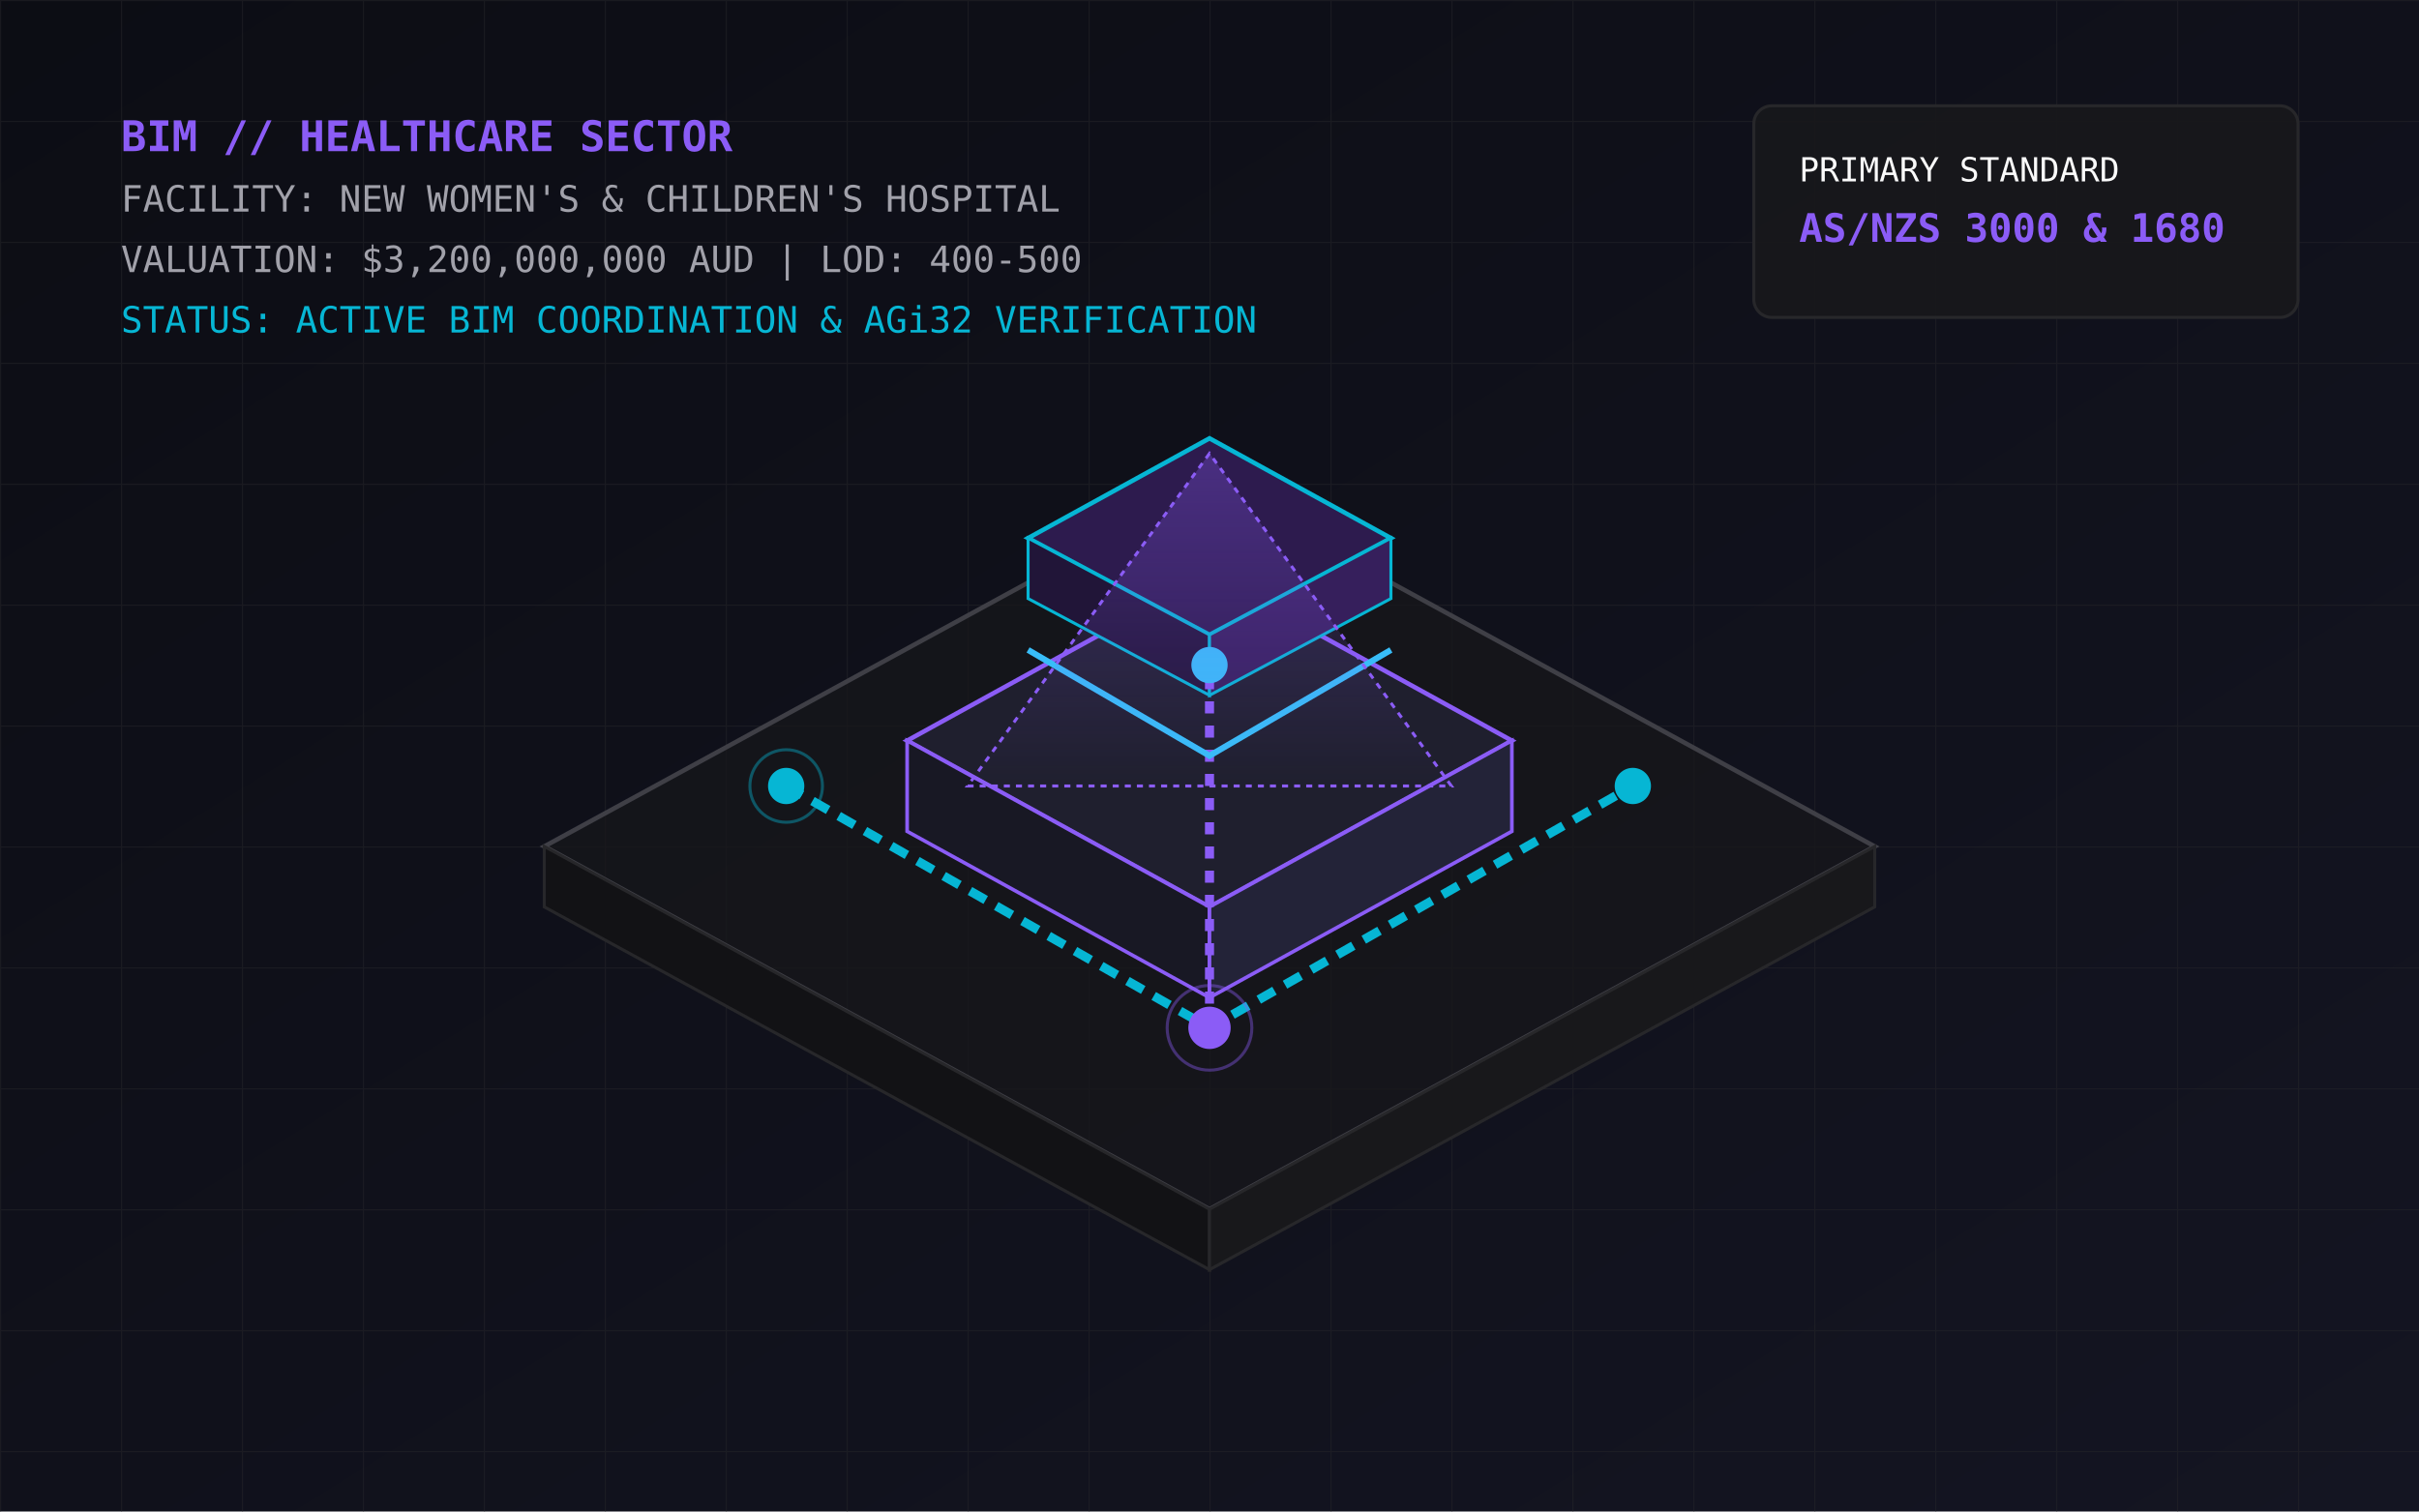
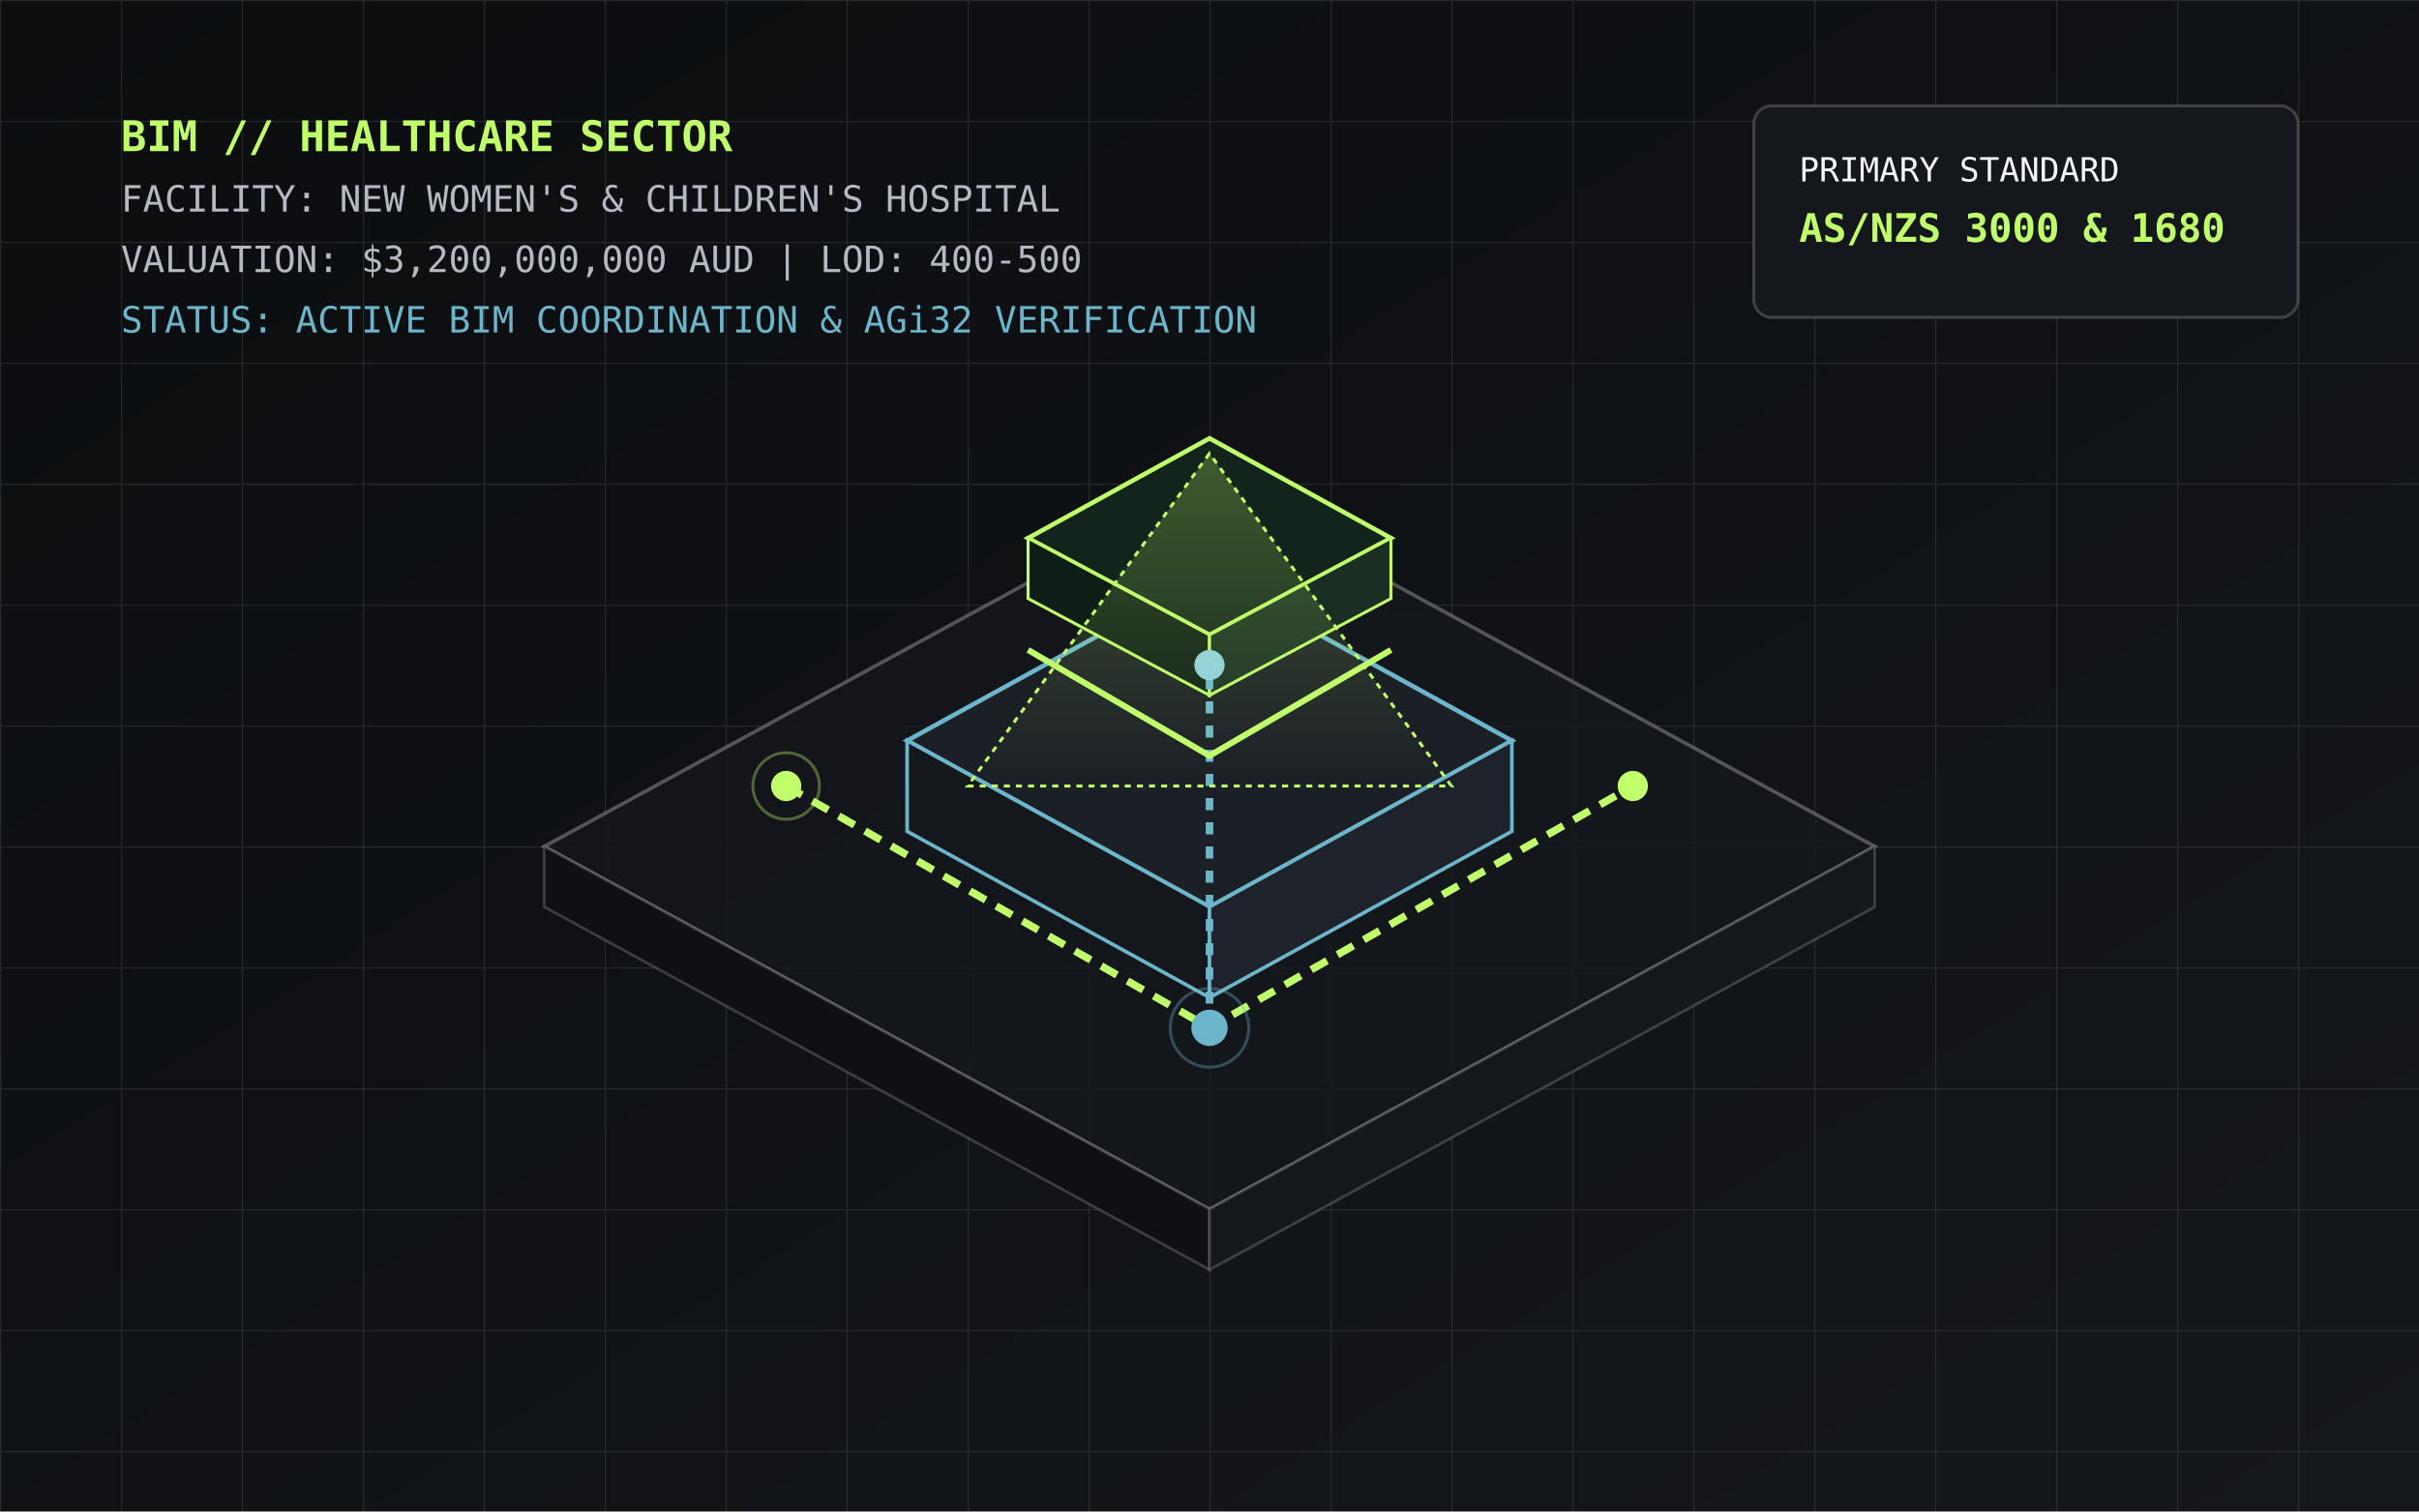
<svg xmlns="http://www.w3.org/2000/svg" viewBox="0 0 800 500" width="100%" height="100%">
  <defs>
    <linearGradient id="bgGrad" x1="0%" y1="0%" x2="100%" y2="100%">
-       <stop offset="0%" stop-color="#0c0d14" />
-       <stop offset="100%" stop-color="#141522" />
+       <stop offset="0%" stop-color="#0B0D0F" />
+       <stop offset="100%" stop-color="#14171C" />
    </linearGradient>
-     <linearGradient id="cyanLine" x1="0%" y1="0%" x2="100%" y2="0%">
-       <stop offset="0%" stop-color="#06B6D4" stop-opacity="0.8" />
-       <stop offset="100%" stop-color="#8B5CF6" stop-opacity="0.9" />
+     <linearGradient id="limeLine" x1="0%" y1="0%" x2="100%" y2="0%">
+       <stop offset="0%" stop-color="#C0FF6B" stop-opacity="0.9" />
+       <stop offset="100%" stop-color="#6DB5CA" stop-opacity="0.9" />
    </linearGradient>
    <linearGradient id="glowPulse" x1="0%" y1="0%" x2="0%" y2="100%">
-       <stop offset="0%" stop-color="#8B5CF6" stop-opacity="0.3" />
-       <stop offset="100%" stop-color="#8B5CF6" stop-opacity="0" />
+       <stop offset="0%" stop-color="#C0FF6B" stop-opacity="0.25" />
+       <stop offset="100%" stop-color="#C0FF6B" stop-opacity="0" />
    </linearGradient>
    <pattern id="grid" width="40" height="40" patternUnits="userSpaceOnUse">
-       <path d="M 40 0 L 0 0 0 40" fill="none" stroke="#27272a" stroke-width="0.75" stroke-opacity="0.5" />
+       <path d="M 40 0 L 0 0 0 40" fill="none" stroke="#808080" stroke-width="0.75" stroke-opacity="0.22" />
    </pattern>
  </defs>
  <rect width="800" height="500" fill="url(#bgGrad)" />
  <rect width="800" height="500" fill="url(#grid)" />
  <g transform="translate(140, 80)">
-     <polygon points="260,320 40,200 260,80 480,200" fill="#18181b" stroke="#3f3f46" stroke-width="1.5" fill-opacity="0.7" />
-     <polygon points="260,320 260,340 40,220 40,200" fill="#121215" stroke="#27272a" stroke-width="1" />
-     <polygon points="260,320 260,340 480,220 480,200" fill="#18181b" stroke="#27272a" stroke-width="1" />
-     <polygon points="260,220 160,165 260,110 360,165" fill="#1f1f2e" stroke="#8B5CF6" stroke-width="1.5" />
-     <polygon points="260,220 260,250 160,195 160,165" fill="#181824" stroke="#8B5CF6" stroke-width="1.2" />
-     <polygon points="260,220 260,250 360,195 360,165" fill="#232338" stroke="#8B5CF6" stroke-width="1.2" />
-     <polygon points="260,130 200,98 260,65 320,98" fill="#2d1b4e" stroke="#06B6D4" stroke-width="1.5" />
-     <polygon points="260,130 260,150 200,118 200,98" fill="#211538" stroke="#06B6D4" stroke-width="1" />
-     <polygon points="260,130 260,150 320,118 320,98" fill="#361f5c" stroke="#06B6D4" stroke-width="1" />
-     <path d="M 120 180 L 260 260 L 400 180" fill="none" stroke="#06B6D4" stroke-width="3" stroke-dasharray="6,4" />
-     <path d="M 260 260 L 260 140" fill="none" stroke="#8B5CF6" stroke-width="3" stroke-dasharray="4,4" />
-     <path d="M 200 135 L 260 170 L 320 135" fill="none" stroke="#38BDF8" stroke-width="2" />
-     <circle cx="120" cy="180" r="6" fill="#06B6D4" />
-     <circle cx="120" cy="180" r="12" fill="none" stroke="#06B6D4" stroke-opacity="0.4" />
-     <circle cx="260" cy="260" r="7" fill="#8B5CF6" />
-     <circle cx="260" cy="260" r="14" fill="none" stroke="#8B5CF6" stroke-opacity="0.4" />
-     <circle cx="400" cy="180" r="6" fill="#06B6D4" />
-     <circle cx="260" cy="140" r="6" fill="#38BDF8" />
-     <polygon points="260,70 180,180 340,180" fill="url(#glowPulse)" stroke="#8B5CF6" stroke-dasharray="2,2" stroke-width="1" />
+     <polygon points="260,320 40,200 260,80 480,200" fill="#14171C" stroke="#808080" stroke-width="1.2" stroke-opacity="0.6" fill-opacity="0.8" />
+     <polygon points="260,320 260,340 40,220 40,200" fill="#0E1014" stroke="#808080" stroke-width="0.9" stroke-opacity="0.4" />
+     <polygon points="260,320 260,340 480,220 480,200" fill="#14171C" stroke="#808080" stroke-width="0.9" stroke-opacity="0.4" />
+     <polygon points="260,220 160,165 260,110 360,165" fill="#1B1F26" stroke="#6DB5CA" stroke-width="1.5" />
+     <polygon points="260,220 260,250 160,195 160,165" fill="#14171C" stroke="#6DB5CA" stroke-width="1.2" />
+     <polygon points="260,220 260,250 360,195 360,165" fill="#1E232B" stroke="#6DB5CA" stroke-width="1.2" />
+     <polygon points="260,130 200,98 260,65 320,98" fill="#13241C" stroke="#C0FF6B" stroke-width="1.5" />
+     <polygon points="260,130 260,150 200,118 200,98" fill="#0F1D17" stroke="#C0FF6B" stroke-width="1" />
+     <polygon points="260,130 260,150 320,118 320,98" fill="#1A2E24" stroke="#C0FF6B" stroke-width="1" />
+     <path d="M 120 180 L 260 260 L 400 180" fill="none" stroke="#C0FF6B" stroke-width="2.5" stroke-dasharray="6,4" />
+     <path d="M 260 260 L 260 140" fill="none" stroke="#6DB5CA" stroke-width="2.5" stroke-dasharray="4,4" />
+     <path d="M 200 135 L 260 170 L 320 135" fill="none" stroke="#C0FF6B" stroke-width="2" />
+     <circle cx="120" cy="180" r="5" fill="#C0FF6B" />
+     <circle cx="120" cy="180" r="11" fill="none" stroke="#C0FF6B" stroke-opacity="0.35" />
+     <circle cx="260" cy="260" r="6" fill="#6DB5CA" />
+     <circle cx="260" cy="260" r="13" fill="none" stroke="#6DB5CA" stroke-opacity="0.35" />
+     <circle cx="400" cy="180" r="5" fill="#C0FF6B" />
+     <circle cx="260" cy="140" r="5" fill="#90CFE0" />
+     <polygon points="260,70 180,180 340,180" fill="url(#glowPulse)" stroke="#C0FF6B" stroke-dasharray="2,2" stroke-width="1" />
  </g>
-   <g font-family="'Space Grotesk', monospace" font-size="12" fill="#A1A1AA">
-     <text x="40" y="50" fill="#8B5CF6" font-weight="bold" font-size="14">BIM // HEALTHCARE SECTOR</text>
+   <g font-family="'Space Grotesk', monospace" font-size="12" fill="#B4B9C2">
+     <text x="40" y="50" fill="#C0FF6B" font-weight="bold" font-size="14">BIM // HEALTHCARE SECTOR</text>
    <text x="40" y="70">FACILITY: NEW WOMEN'S &amp; CHILDREN'S HOSPITAL</text>
    <text x="40" y="90">VALUATION: $3,200,000,000 AUD | LOD: 400-500</text>
-     <text x="40" y="110" fill="#06B6D4">STATUS: ACTIVE BIM COORDINATION &amp; AGi32 VERIFICATION</text>
-     <rect x="580" y="35" width="180" height="70" rx="6" fill="#18181b" stroke="#27272a" fill-opacity="0.9" />
-     <text x="595" y="60" fill="#FAFAFA" font-size="11">PRIMARY STANDARD</text>
-     <text x="595" y="80" fill="#8B5CF6" font-weight="bold" font-size="13">AS/NZS 3000 &amp; 1680</text>
+     <text x="40" y="110" fill="#6DB5CA">STATUS: ACTIVE BIM COORDINATION &amp; AGi32 VERIFICATION</text>
+     <rect x="580" y="35" width="180" height="70" rx="6" fill="#14171C" stroke="#808080" stroke-opacity="0.4" />
+     <text x="595" y="60" fill="#F5F7FA" font-size="11">PRIMARY STANDARD</text>
+     <text x="595" y="80" fill="#C0FF6B" font-weight="bold" font-size="13">AS/NZS 3000 &amp; 1680</text>
  </g>
</svg>
